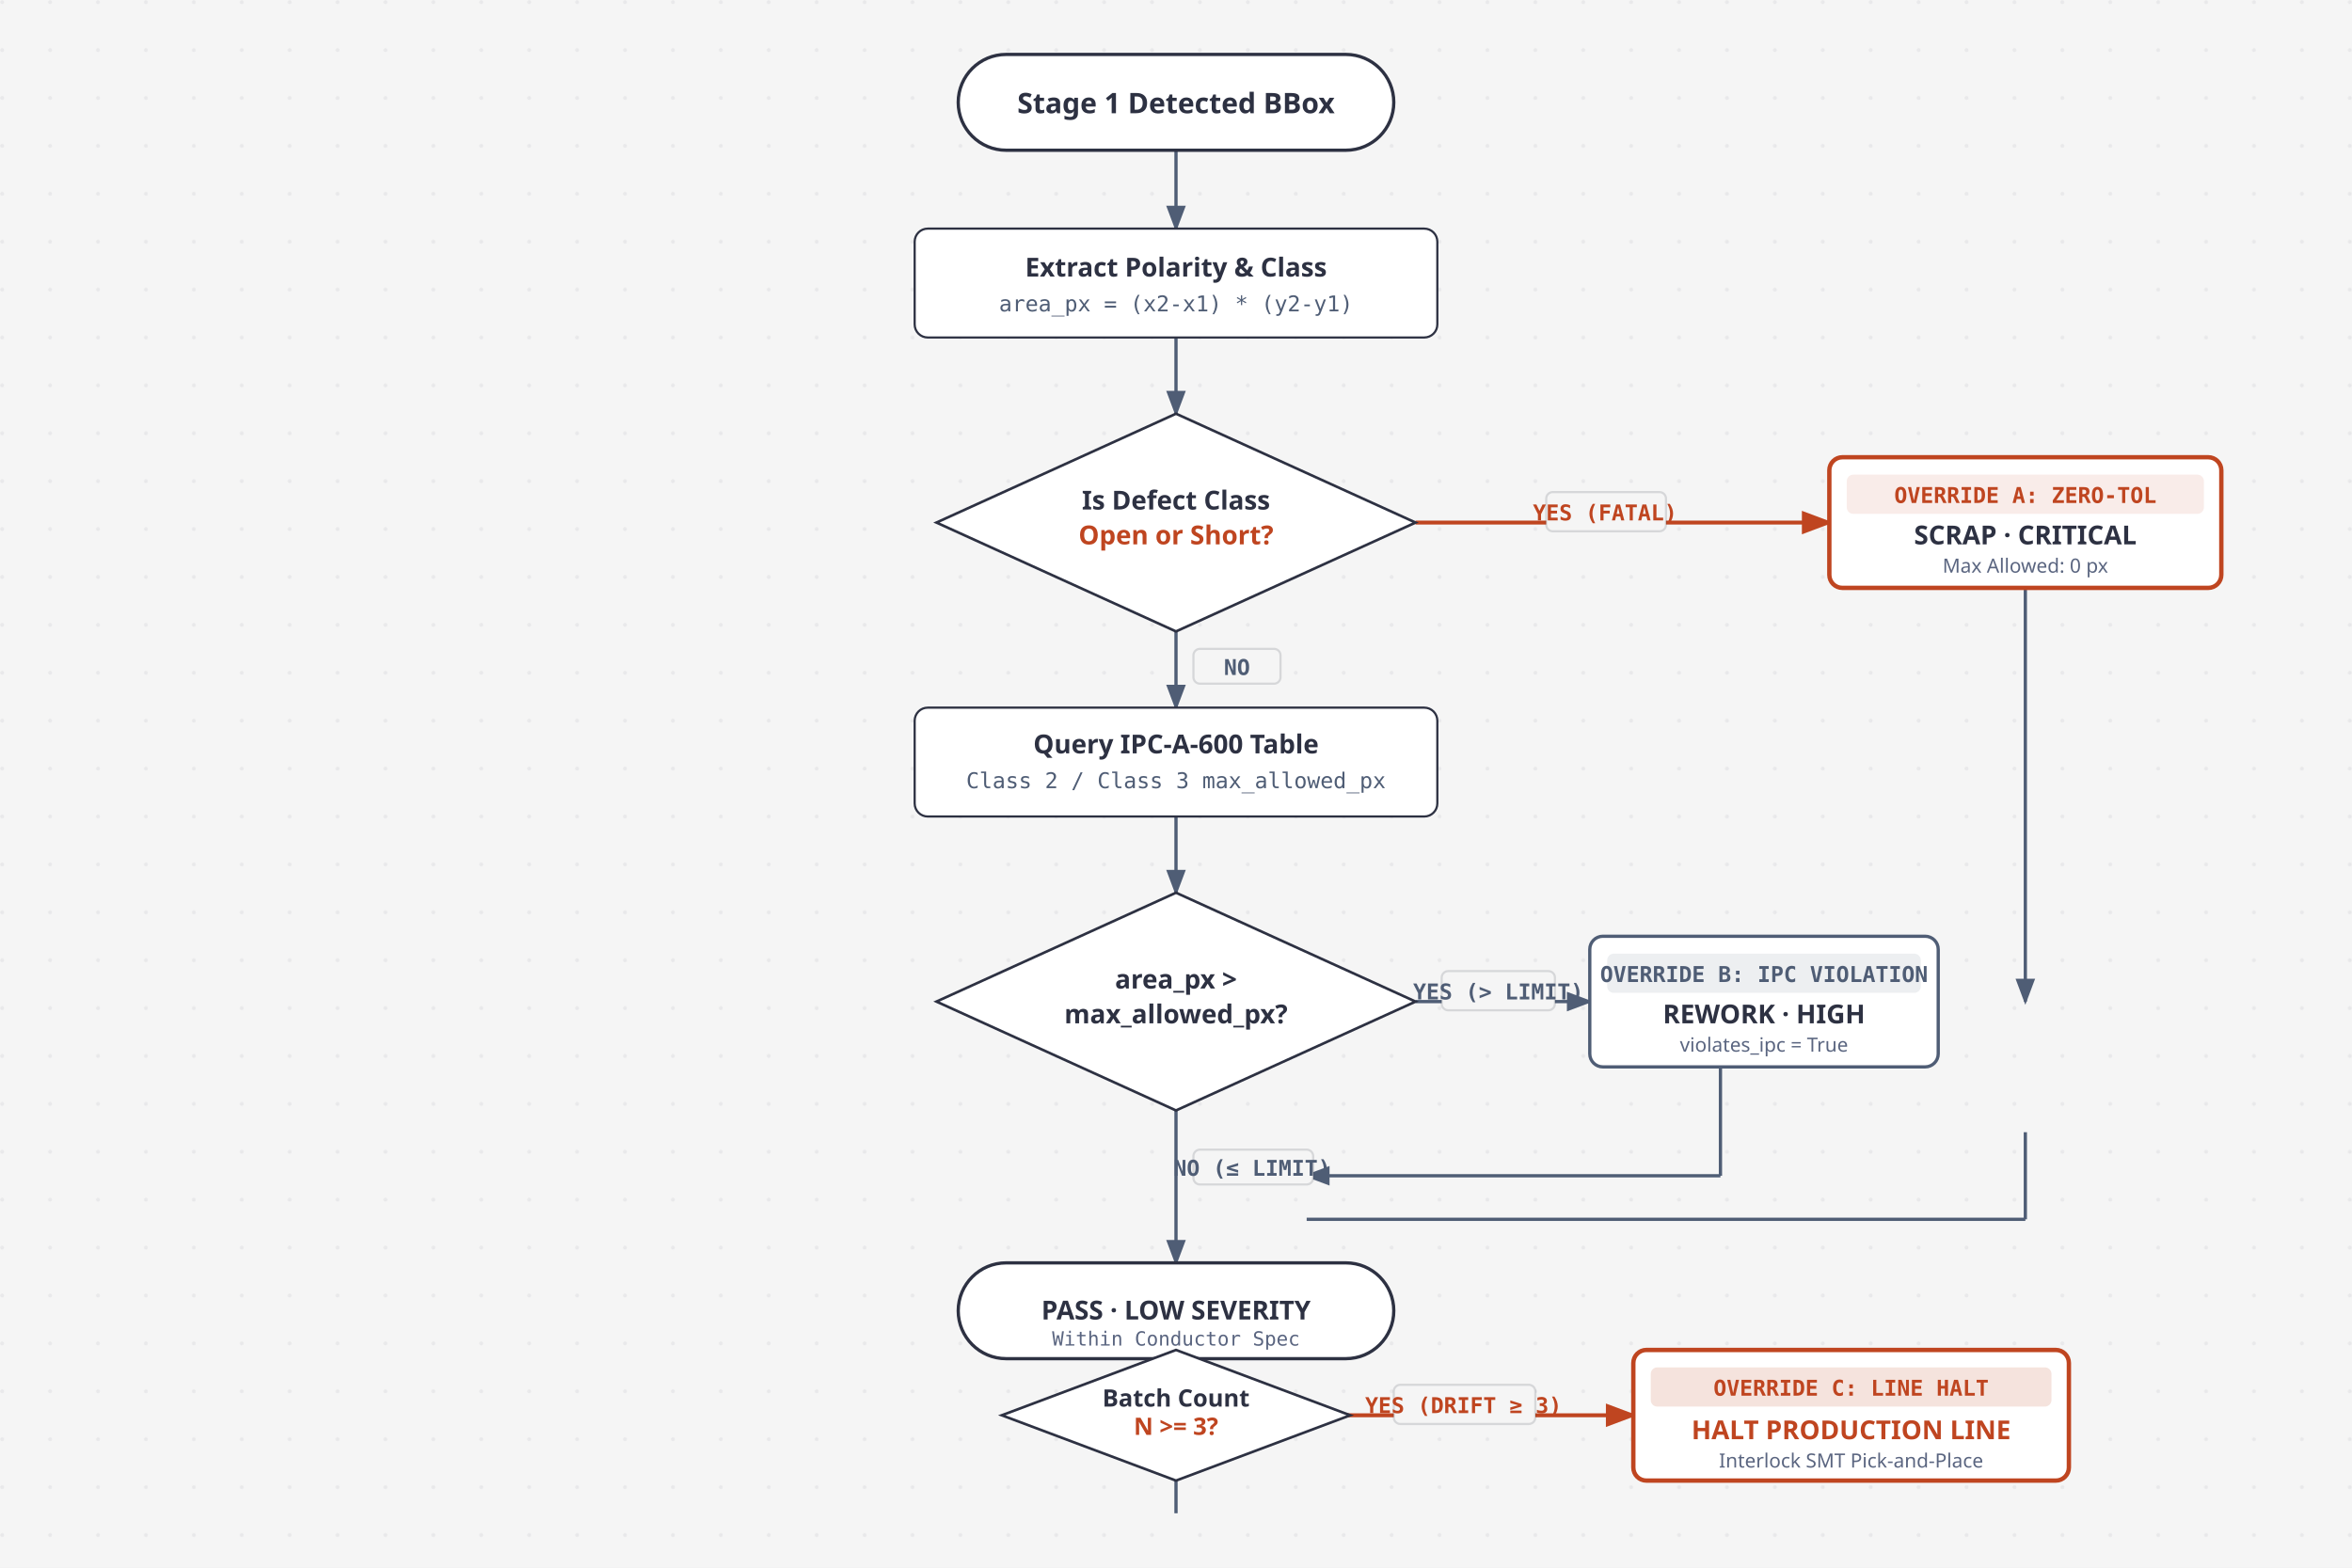
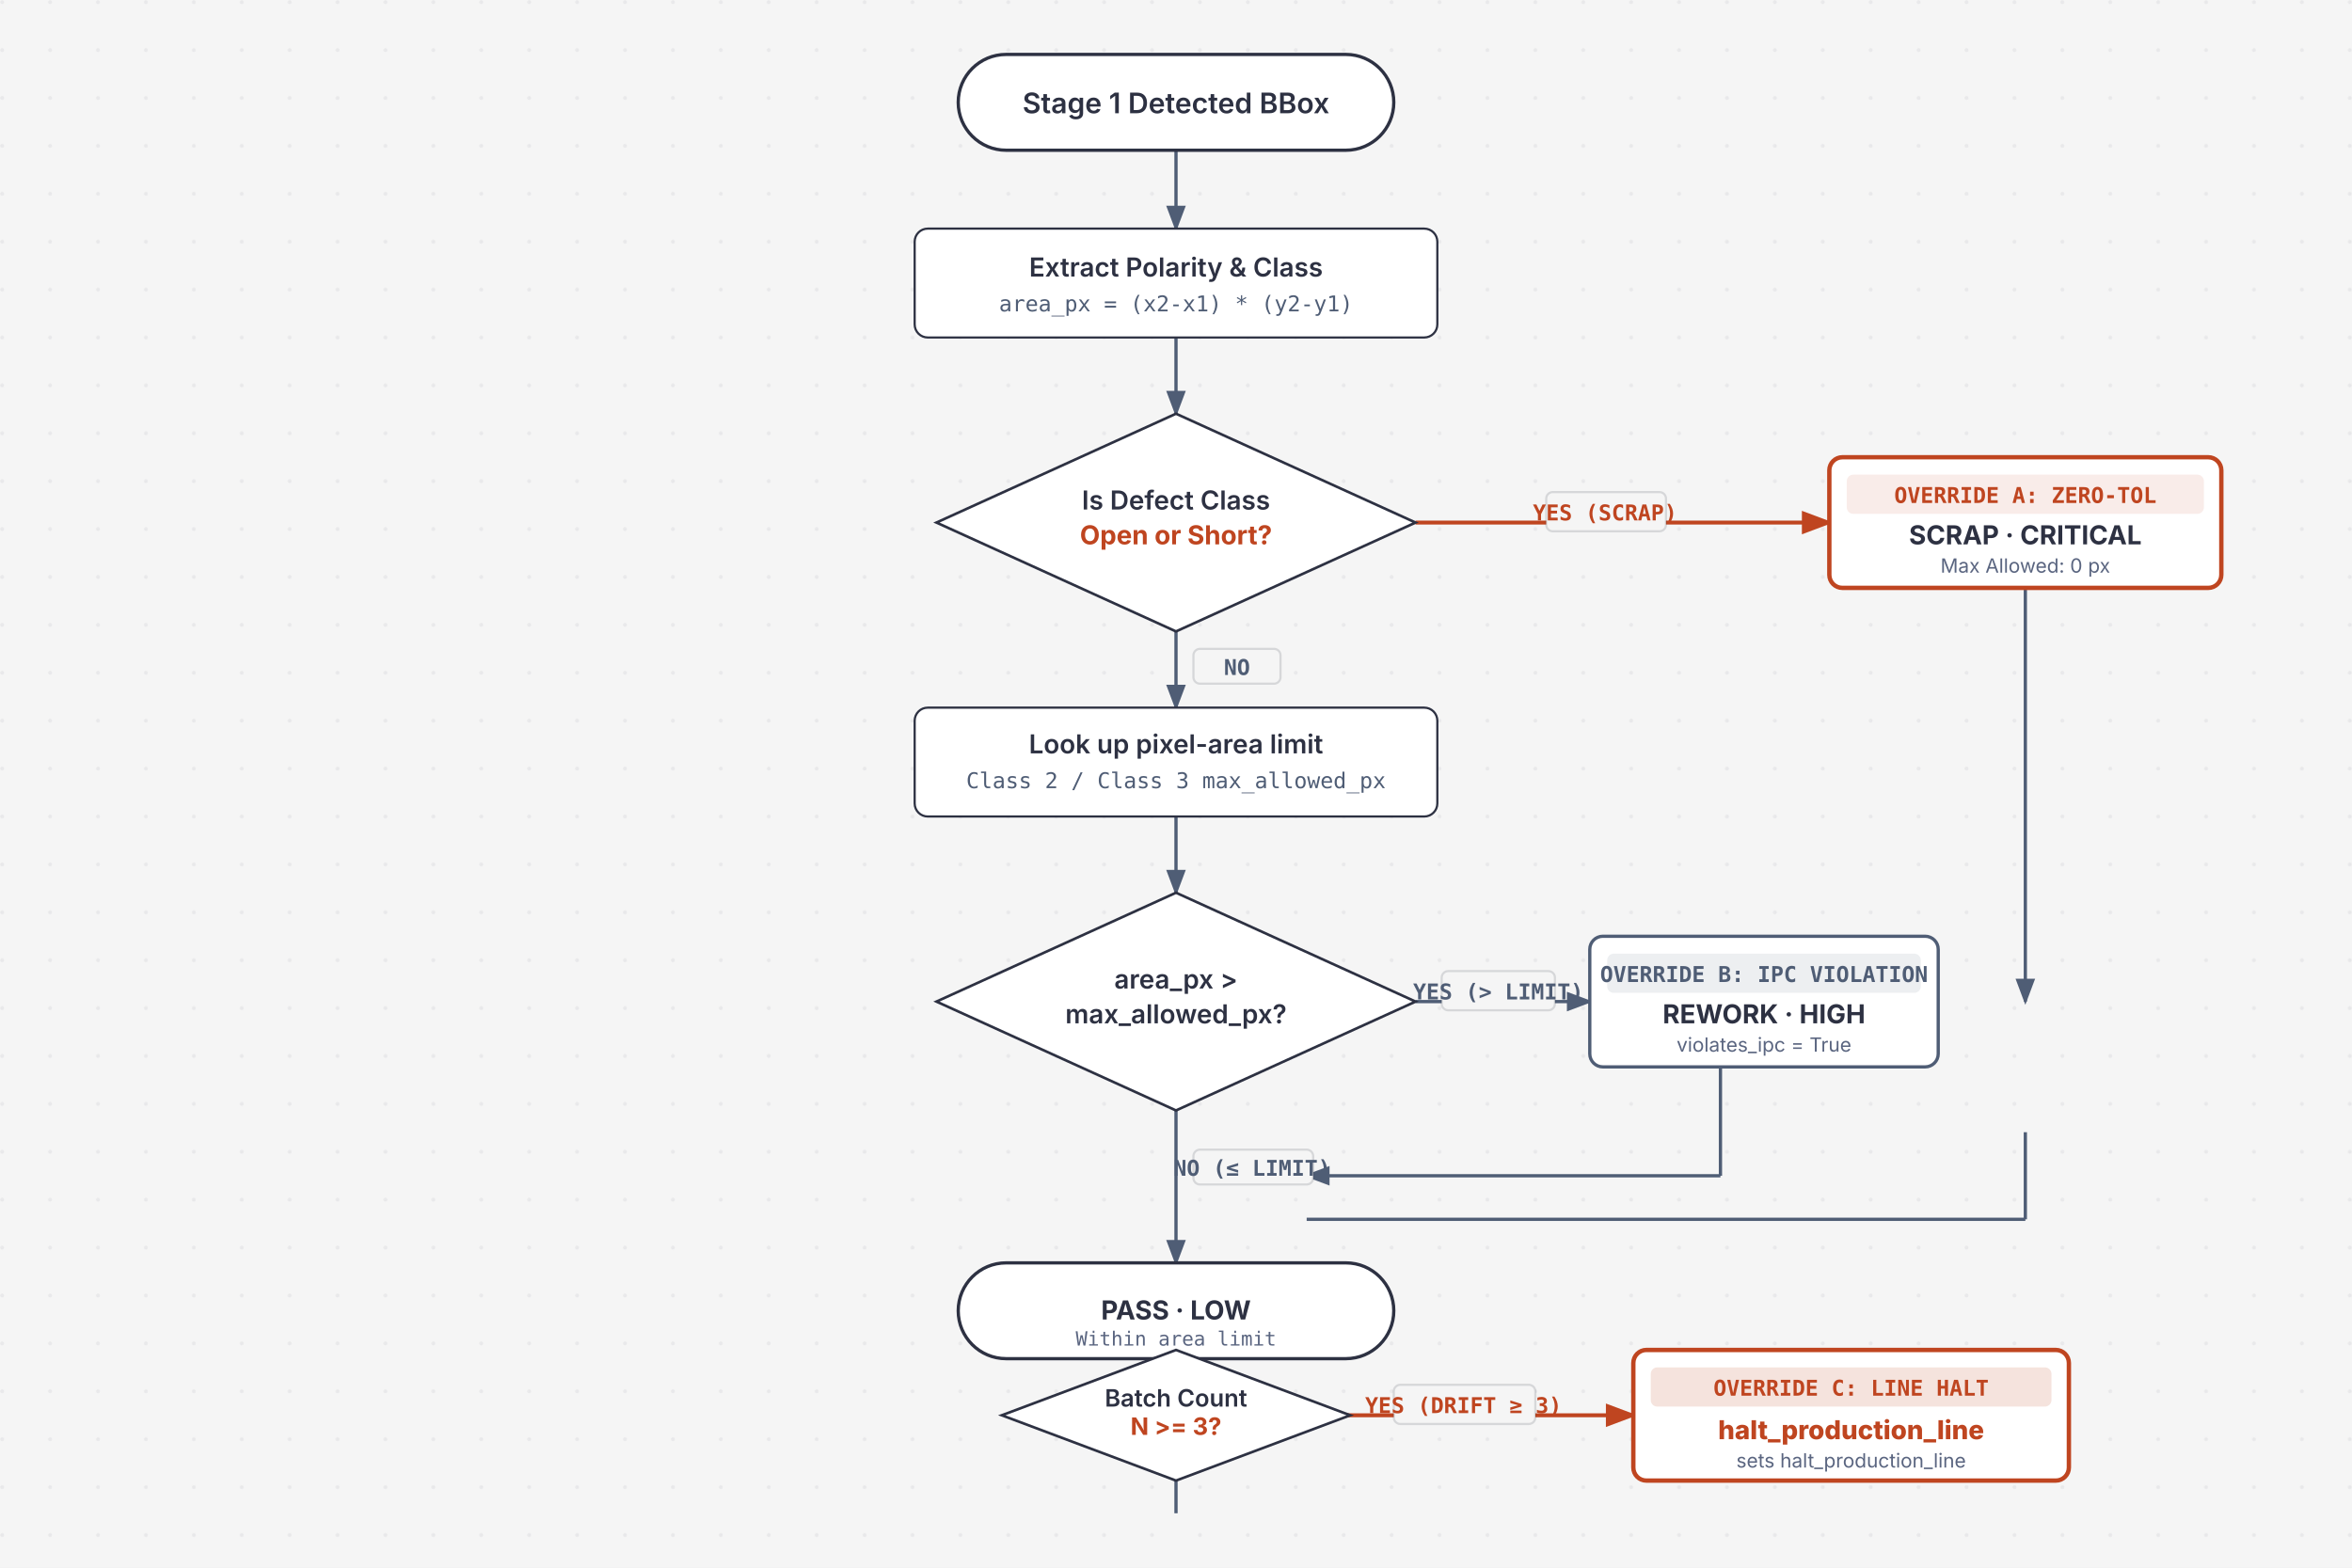
<svg xmlns="http://www.w3.org/2000/svg" viewBox="0 0 1080 720" role="img" aria-labelledby="flowchart-title flowchart-desc">
  <defs>
    <pattern id="dots" width="22" height="22" patternUnits="userSpaceOnUse">
      <circle cx="1" cy="1" r="0.9" fill="rgba(45,49,66,0.10)" />
    </pattern>
    <marker id="arrow" markerWidth="8" markerHeight="6" refX="7" refY="3" orient="auto">
      <polygon points="0 0, 8 3, 0 6" fill="#4f5d75" />
    </marker>
    <marker id="arrow-accent" markerWidth="8" markerHeight="6" refX="7" refY="3" orient="auto">
      <polygon points="0 0, 8 3, 0 6" fill="#bf4520" />
    </marker>
    <marker id="arrow-ink" markerWidth="8" markerHeight="6" refX="7" refY="3" orient="auto">
      <polygon points="0 0, 8 3, 0 6" fill="#2d3142" />
    </marker>
  </defs>
  <rect width="100%" height="100%" fill="#f5f5f5" />
  <rect width="100%" height="100%" fill="url(#dots)" opacity="0.6" />
  <line x1="540" y1="68" x2="540" y2="105" stroke="#4f5d75" stroke-width="1.5" marker-end="url(#arrow)" />
  <line x1="540" y1="155" x2="540" y2="190" stroke="#4f5d75" stroke-width="1.5" marker-end="url(#arrow)" />
  <line x1="650" y1="240" x2="840" y2="240" stroke="#bf4520" stroke-width="1.8" marker-end="url(#arrow-accent)" />
  <line x1="930" y1="270" x2="930" y2="460" stroke="#4f5d75" stroke-width="1.5" marker-end="url(#arrow)" />
  <line x1="540" y1="290" x2="540" y2="325" stroke="#4f5d75" stroke-width="1.5" marker-end="url(#arrow)" />
  <line x1="540" y1="375" x2="540" y2="410" stroke="#4f5d75" stroke-width="1.5" marker-end="url(#arrow)" />
  <line x1="650" y1="460" x2="730" y2="460" stroke="#4f5d75" stroke-width="1.5" marker-end="url(#arrow)" />
  <line x1="790" y1="490" x2="790" y2="540" stroke="#4f5d75" stroke-width="1.5" />
  <line x1="790" y1="540" x2="600" y2="540" stroke="#4f5d75" stroke-width="1.5" marker-end="url(#arrow)" />
  <line x1="540" y1="510" x2="540" y2="580" stroke="#4f5d75" stroke-width="1.5" marker-end="url(#arrow)" />
  <line x1="930" y1="520" x2="930" y2="560" stroke="#4f5d75" stroke-width="1.5" />
  <line x1="930" y1="560" x2="600" y2="560" stroke="#4f5d75" stroke-width="1.5" />
  <line x1="610" y1="650" x2="750" y2="650" stroke="#bf4520" stroke-width="1.8" marker-end="url(#arrow-accent)" />
  <line x1="540" y1="675" x2="540" y2="695" stroke="#4f5d75" stroke-width="1.5" />
  <rect x="710" y="226" width="55" height="18" rx="3" fill="#f5f5f5" stroke="rgba(45,49,66,0.15)" />
-   <text x="737" y="239" fill="#bf4520" font-size="10" font-family="'Geist Mono', monospace" font-weight="600" text-anchor="middle">YES (FATAL)</text>
+   <text x="737" y="239" fill="#bf4520" font-size="10" font-family="'Geist Mono', ui-monospace, SFMono-Regular, Menlo, monospace" font-weight="600" text-anchor="middle">YES (SCRAP)</text>
  <rect x="548" y="298" width="40" height="16" rx="3" fill="#f5f5f5" stroke="rgba(45,49,66,0.15)" />
-   <text x="568" y="310" fill="#4f5d75" font-size="10" font-family="'Geist Mono', monospace" font-weight="600" text-anchor="middle">NO</text>
+   <text x="568" y="310" fill="#4f5d75" font-size="10" font-family="'Geist Mono', ui-monospace, SFMono-Regular, Menlo, monospace" font-weight="600" text-anchor="middle">NO</text>
  <rect x="662" y="446" width="52" height="18" rx="3" fill="#f5f5f5" stroke="rgba(45,49,66,0.15)" />
-   <text x="688" y="459" fill="#4f5d75" font-size="10" font-family="'Geist Mono', monospace" font-weight="600" text-anchor="middle">YES (&gt; LIMIT)</text>
+   <text x="688" y="459" fill="#4f5d75" font-size="10" font-family="'Geist Mono', ui-monospace, SFMono-Regular, Menlo, monospace" font-weight="600" text-anchor="middle">YES (&gt; LIMIT)</text>
  <rect x="548" y="528" width="55" height="16" rx="3" fill="#f5f5f5" stroke="rgba(45,49,66,0.15)" />
-   <text x="575" y="540" fill="#4f5d75" font-size="10" font-family="'Geist Mono', monospace" font-weight="600" text-anchor="middle">NO (≤ LIMIT)</text>
+   <text x="575" y="540" fill="#4f5d75" font-size="10" font-family="'Geist Mono', ui-monospace, SFMono-Regular, Menlo, monospace" font-weight="600" text-anchor="middle">NO (≤ LIMIT)</text>
  <rect x="640" y="636" width="65" height="18" rx="3" fill="#f5f5f5" stroke="rgba(45,49,66,0.15)" />
-   <text x="672" y="649" fill="#bf4520" font-size="10" font-family="'Geist Mono', monospace" font-weight="600" text-anchor="middle">YES (DRIFT ≥ 3)</text>
+   <text x="672" y="649" fill="#bf4520" font-size="10" font-family="'Geist Mono', ui-monospace, SFMono-Regular, Menlo, monospace" font-weight="600" text-anchor="middle">YES (DRIFT ≥ 3)</text>
  <rect x="440" y="25" width="200" height="44" rx="22" fill="#ffffff" stroke="#2d3142" stroke-width="1.5" />
-   <text x="540" y="52" fill="#2d3142" font-size="13" font-family="'Geist', sans-serif" font-weight="600" text-anchor="middle">Stage 1 Detected BBox</text>
+   <text x="540" y="52" fill="#2d3142" font-size="13" font-family="'Geist', system-ui, -apple-system, 'Segoe UI', sans-serif" font-weight="600" text-anchor="middle">Stage 1 Detected BBox</text>
  <rect x="420" y="105" width="240" height="50" rx="6" fill="#ffffff" stroke="#2d3142" stroke-width="1" />
-   <text x="540" y="127" fill="#2d3142" font-size="12" font-family="'Geist', sans-serif" font-weight="600" text-anchor="middle">Extract Polarity &amp; Class</text>
-   <text x="540" y="143" fill="#4f5d75" font-size="10" font-family="'Geist Mono', monospace" text-anchor="middle">area_px = (x2-x1) * (y2-y1)</text>
+   <text x="540" y="127" fill="#2d3142" font-size="12" font-family="'Geist', system-ui, -apple-system, 'Segoe UI', sans-serif" font-weight="600" text-anchor="middle">Extract Polarity &amp; Class</text>
+   <text x="540" y="143" fill="#4f5d75" font-size="10" font-family="'Geist Mono', ui-monospace, SFMono-Regular, Menlo, monospace" text-anchor="middle">area_px = (x2-x1) * (y2-y1)</text>
  <polygon points="540,190 650,240 540,290 430,240" fill="#ffffff" stroke="#2d3142" stroke-width="1.2" />
-   <text x="540" y="234" fill="#2d3142" font-size="12" font-family="'Geist', sans-serif" font-weight="600" text-anchor="middle">Is Defect Class</text>
-   <text x="540" y="250" fill="#bf4520" font-size="12" font-family="'Geist', sans-serif" font-weight="700" text-anchor="middle">Open or Short?</text>
+   <text x="540" y="234" fill="#2d3142" font-size="12" font-family="'Geist', system-ui, -apple-system, 'Segoe UI', sans-serif" font-weight="600" text-anchor="middle">Is Defect Class</text>
+   <text x="540" y="250" fill="#bf4520" font-size="12" font-family="'Geist', system-ui, -apple-system, 'Segoe UI', sans-serif" font-weight="700" text-anchor="middle">Open or Short?</text>
  <g transform="translate(840, 210)">
    <rect width="180" height="60" rx="6" fill="#ffffff" stroke="#bf4520" stroke-width="2" />
    <rect x="8" y="8" width="164" height="18" rx="3" fill="rgba(191,69,32,0.10)" />
-     <text x="90" y="21" fill="#bf4520" font-size="10" font-family="'Geist Mono', monospace" font-weight="700" text-anchor="middle">OVERRIDE A: ZERO-TOL</text>
-     <text x="90" y="40" fill="#2d3142" font-size="12" font-family="'Geist', sans-serif" font-weight="700" text-anchor="middle">SCRAP · CRITICAL</text>
-     <text x="90" y="53" fill="#5a6580" font-size="9" font-family="'Geist', sans-serif" text-anchor="middle">Max Allowed: 0 px</text>
+     <text x="90" y="21" fill="#bf4520" font-size="10" font-family="'Geist Mono', ui-monospace, SFMono-Regular, Menlo, monospace" font-weight="700" text-anchor="middle">OVERRIDE A: ZERO-TOL</text>
+     <text x="90" y="40" fill="#2d3142" font-size="12" font-family="'Geist', system-ui, -apple-system, 'Segoe UI', sans-serif" font-weight="700" text-anchor="middle">SCRAP · CRITICAL</text>
+     <text x="90" y="53" fill="#5a6580" font-size="9" font-family="'Geist', system-ui, -apple-system, 'Segoe UI', sans-serif" text-anchor="middle">Max Allowed: 0 px</text>
  </g>
  <rect x="420" y="325" width="240" height="50" rx="6" fill="#ffffff" stroke="#2d3142" stroke-width="1" />
-   <text x="540" y="346" fill="#2d3142" font-size="12" font-family="'Geist', sans-serif" font-weight="600" text-anchor="middle">Query IPC-A-600 Table</text>
-   <text x="540" y="362" fill="#4f5d75" font-size="10" font-family="'Geist Mono', monospace" text-anchor="middle">Class 2 / Class 3 max_allowed_px</text>
+   <text x="540" y="346" fill="#2d3142" font-size="12" font-family="'Geist', system-ui, -apple-system, 'Segoe UI', sans-serif" font-weight="600" text-anchor="middle">Look up pixel-area limit</text>
+   <text x="540" y="362" fill="#4f5d75" font-size="10" font-family="'Geist Mono', ui-monospace, SFMono-Regular, Menlo, monospace" text-anchor="middle">Class 2 / Class 3 max_allowed_px</text>
  <polygon points="540,410 650,460 540,510 430,460" fill="#ffffff" stroke="#2d3142" stroke-width="1.2" />
-   <text x="540" y="454" fill="#2d3142" font-size="12" font-family="'Geist', sans-serif" font-weight="600" text-anchor="middle">area_px &gt;</text>
-   <text x="540" y="470" fill="#2d3142" font-size="12" font-family="'Geist', sans-serif" font-weight="600" text-anchor="middle">max_allowed_px?</text>
+   <text x="540" y="454" fill="#2d3142" font-size="12" font-family="'Geist', system-ui, -apple-system, 'Segoe UI', sans-serif" font-weight="600" text-anchor="middle">area_px &gt;</text>
+   <text x="540" y="470" fill="#2d3142" font-size="12" font-family="'Geist', system-ui, -apple-system, 'Segoe UI', sans-serif" font-weight="600" text-anchor="middle">max_allowed_px?</text>
  <g transform="translate(730, 430)">
    <rect width="160" height="60" rx="6" fill="#ffffff" stroke="#4f5d75" stroke-width="1.5" />
    <rect x="8" y="8" width="144" height="18" rx="3" fill="rgba(79,93,117,0.10)" />
-     <text x="80" y="21" fill="#4f5d75" font-size="10" font-family="'Geist Mono', monospace" font-weight="700" text-anchor="middle">OVERRIDE B: IPC VIOLATION</text>
-     <text x="80" y="40" fill="#2d3142" font-size="12" font-family="'Geist', sans-serif" font-weight="700" text-anchor="middle">REWORK · HIGH</text>
-     <text x="80" y="53" fill="#5a6580" font-size="9" font-family="'Geist', sans-serif" text-anchor="middle">violates_ipc = True</text>
+     <text x="80" y="21" fill="#4f5d75" font-size="10" font-family="'Geist Mono', ui-monospace, SFMono-Regular, Menlo, monospace" font-weight="700" text-anchor="middle">OVERRIDE B: IPC VIOLATION</text>
+     <text x="80" y="40" fill="#2d3142" font-size="12" font-family="'Geist', system-ui, -apple-system, 'Segoe UI', sans-serif" font-weight="700" text-anchor="middle">REWORK · HIGH</text>
+     <text x="80" y="53" fill="#5a6580" font-size="9" font-family="'Geist', system-ui, -apple-system, 'Segoe UI', sans-serif" text-anchor="middle">violates_ipc = True</text>
  </g>
  <g transform="translate(440, 580)">
    <rect width="200" height="44" rx="22" fill="#ffffff" stroke="#2d3142" stroke-width="1.5" />
-     <text x="100" y="26" fill="#2d3142" font-size="12" font-family="'Geist', sans-serif" font-weight="700" text-anchor="middle">PASS · LOW SEVERITY</text>
-     <text x="100" y="38" fill="#5a6580" font-size="9" font-family="'Geist Mono', monospace" text-anchor="middle">Within Conductor Spec</text>
+     <text x="100" y="26" fill="#2d3142" font-size="12" font-family="'Geist', system-ui, -apple-system, 'Segoe UI', sans-serif" font-weight="700" text-anchor="middle">PASS · LOW</text>
+     <text x="100" y="38" fill="#5a6580" font-size="9" font-family="'Geist Mono', ui-monospace, SFMono-Regular, Menlo, monospace" text-anchor="middle">Within area limit</text>
  </g>
  <polygon points="540,620 620,650 540,680 460,650" fill="#ffffff" stroke="#2d3142" stroke-width="1.2" />
-   <text x="540" y="646" fill="#2d3142" font-size="11" font-family="'Geist', sans-serif" font-weight="600" text-anchor="middle">Batch Count</text>
-   <text x="540" y="659" fill="#bf4520" font-size="11" font-family="'Geist', sans-serif" font-weight="700" text-anchor="middle">N &gt;= 3?</text>
+   <text x="540" y="646" fill="#2d3142" font-size="11" font-family="'Geist', system-ui, -apple-system, 'Segoe UI', sans-serif" font-weight="600" text-anchor="middle">Batch Count</text>
+   <text x="540" y="659" fill="#bf4520" font-size="11" font-family="'Geist', system-ui, -apple-system, 'Segoe UI', sans-serif" font-weight="700" text-anchor="middle">N &gt;= 3?</text>
  <g transform="translate(750, 620)">
    <rect width="200" height="60" rx="6" fill="#ffffff" stroke="#bf4520" stroke-width="2" />
    <rect x="8" y="8" width="184" height="18" rx="3" fill="rgba(191,69,32,0.15)" />
-     <text x="100" y="21" fill="#bf4520" font-size="10" font-family="'Geist Mono', monospace" font-weight="700" text-anchor="middle">OVERRIDE C: LINE HALT</text>
-     <text x="100" y="41" fill="#bf4520" font-size="12" font-family="'Geist', sans-serif" font-weight="800" text-anchor="middle">HALT PRODUCTION LINE</text>
-     <text x="100" y="54" fill="#5a6580" font-size="9" font-family="'Geist', sans-serif" text-anchor="middle">Interlock SMT Pick-and-Place</text>
+     <text x="100" y="21" fill="#bf4520" font-size="10" font-family="'Geist Mono', ui-monospace, SFMono-Regular, Menlo, monospace" font-weight="700" text-anchor="middle">OVERRIDE C: LINE HALT</text>
+     <text x="100" y="41" fill="#bf4520" font-size="12" font-family="'Geist', system-ui, -apple-system, 'Segoe UI', sans-serif" font-weight="800" text-anchor="middle">halt_production_line</text>
+     <text x="100" y="54" fill="#5a6580" font-size="9" font-family="'Geist', system-ui, -apple-system, 'Segoe UI', sans-serif" text-anchor="middle">sets halt_production_line</text>
  </g>
</svg>
